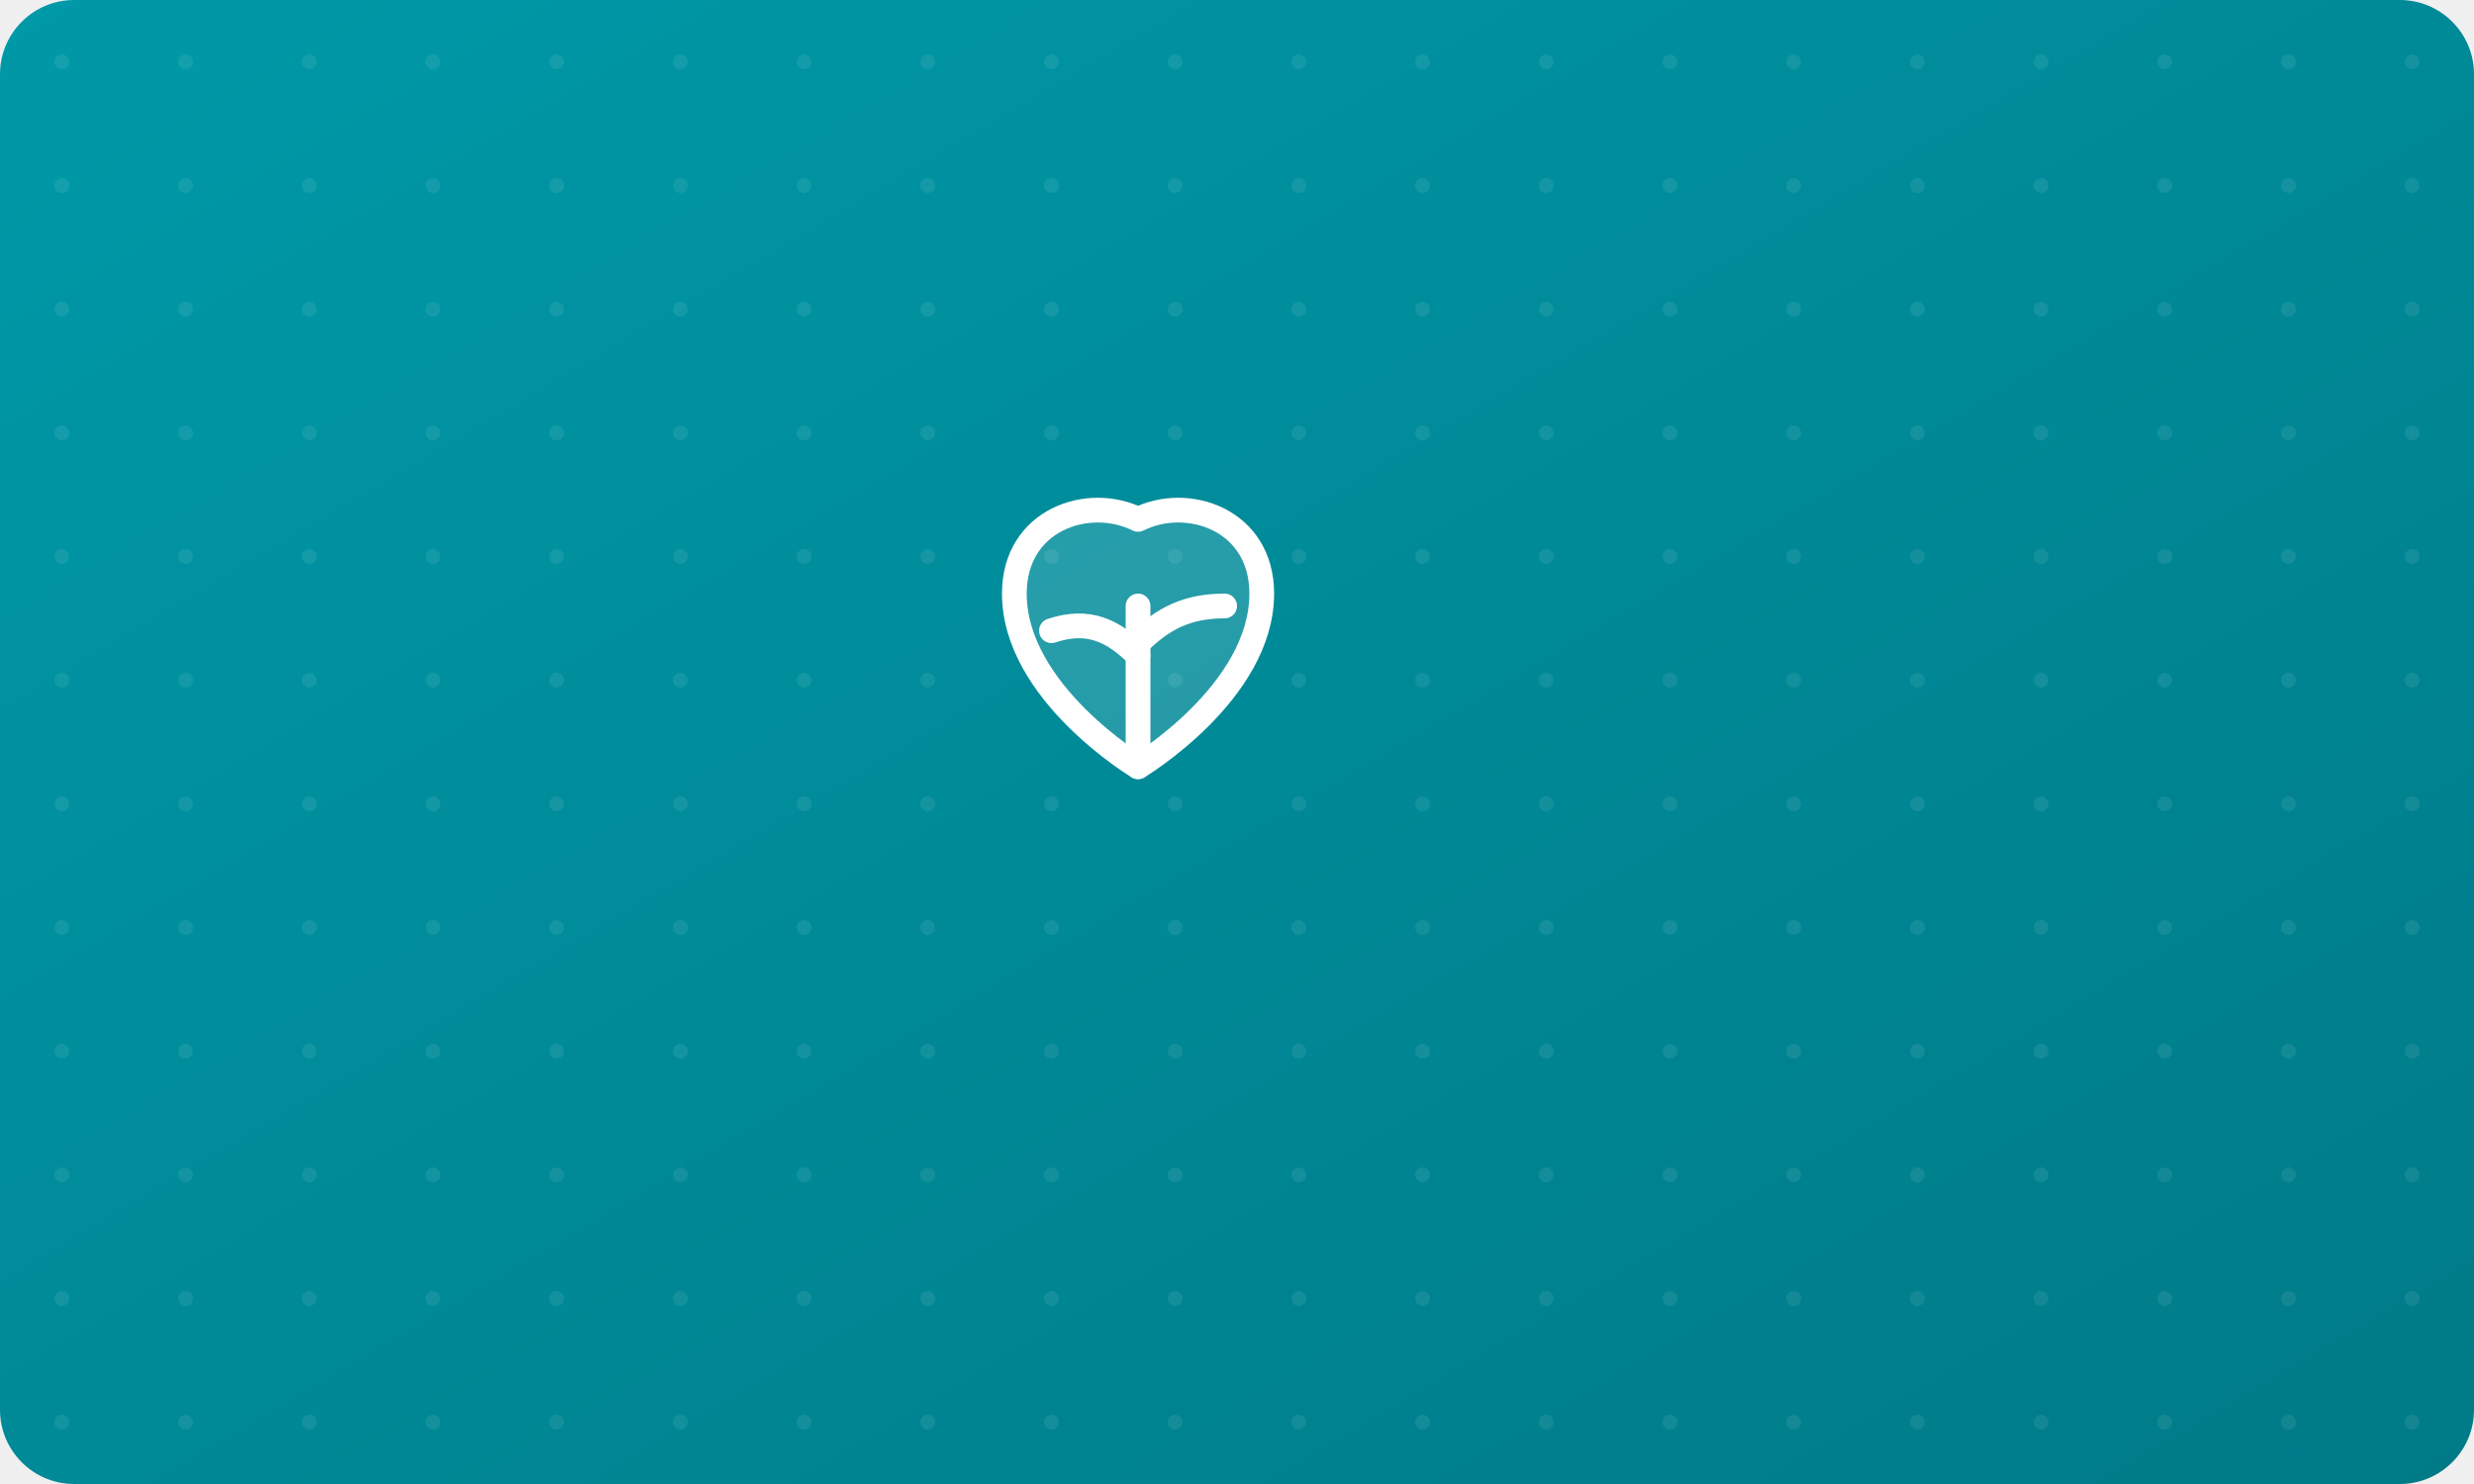
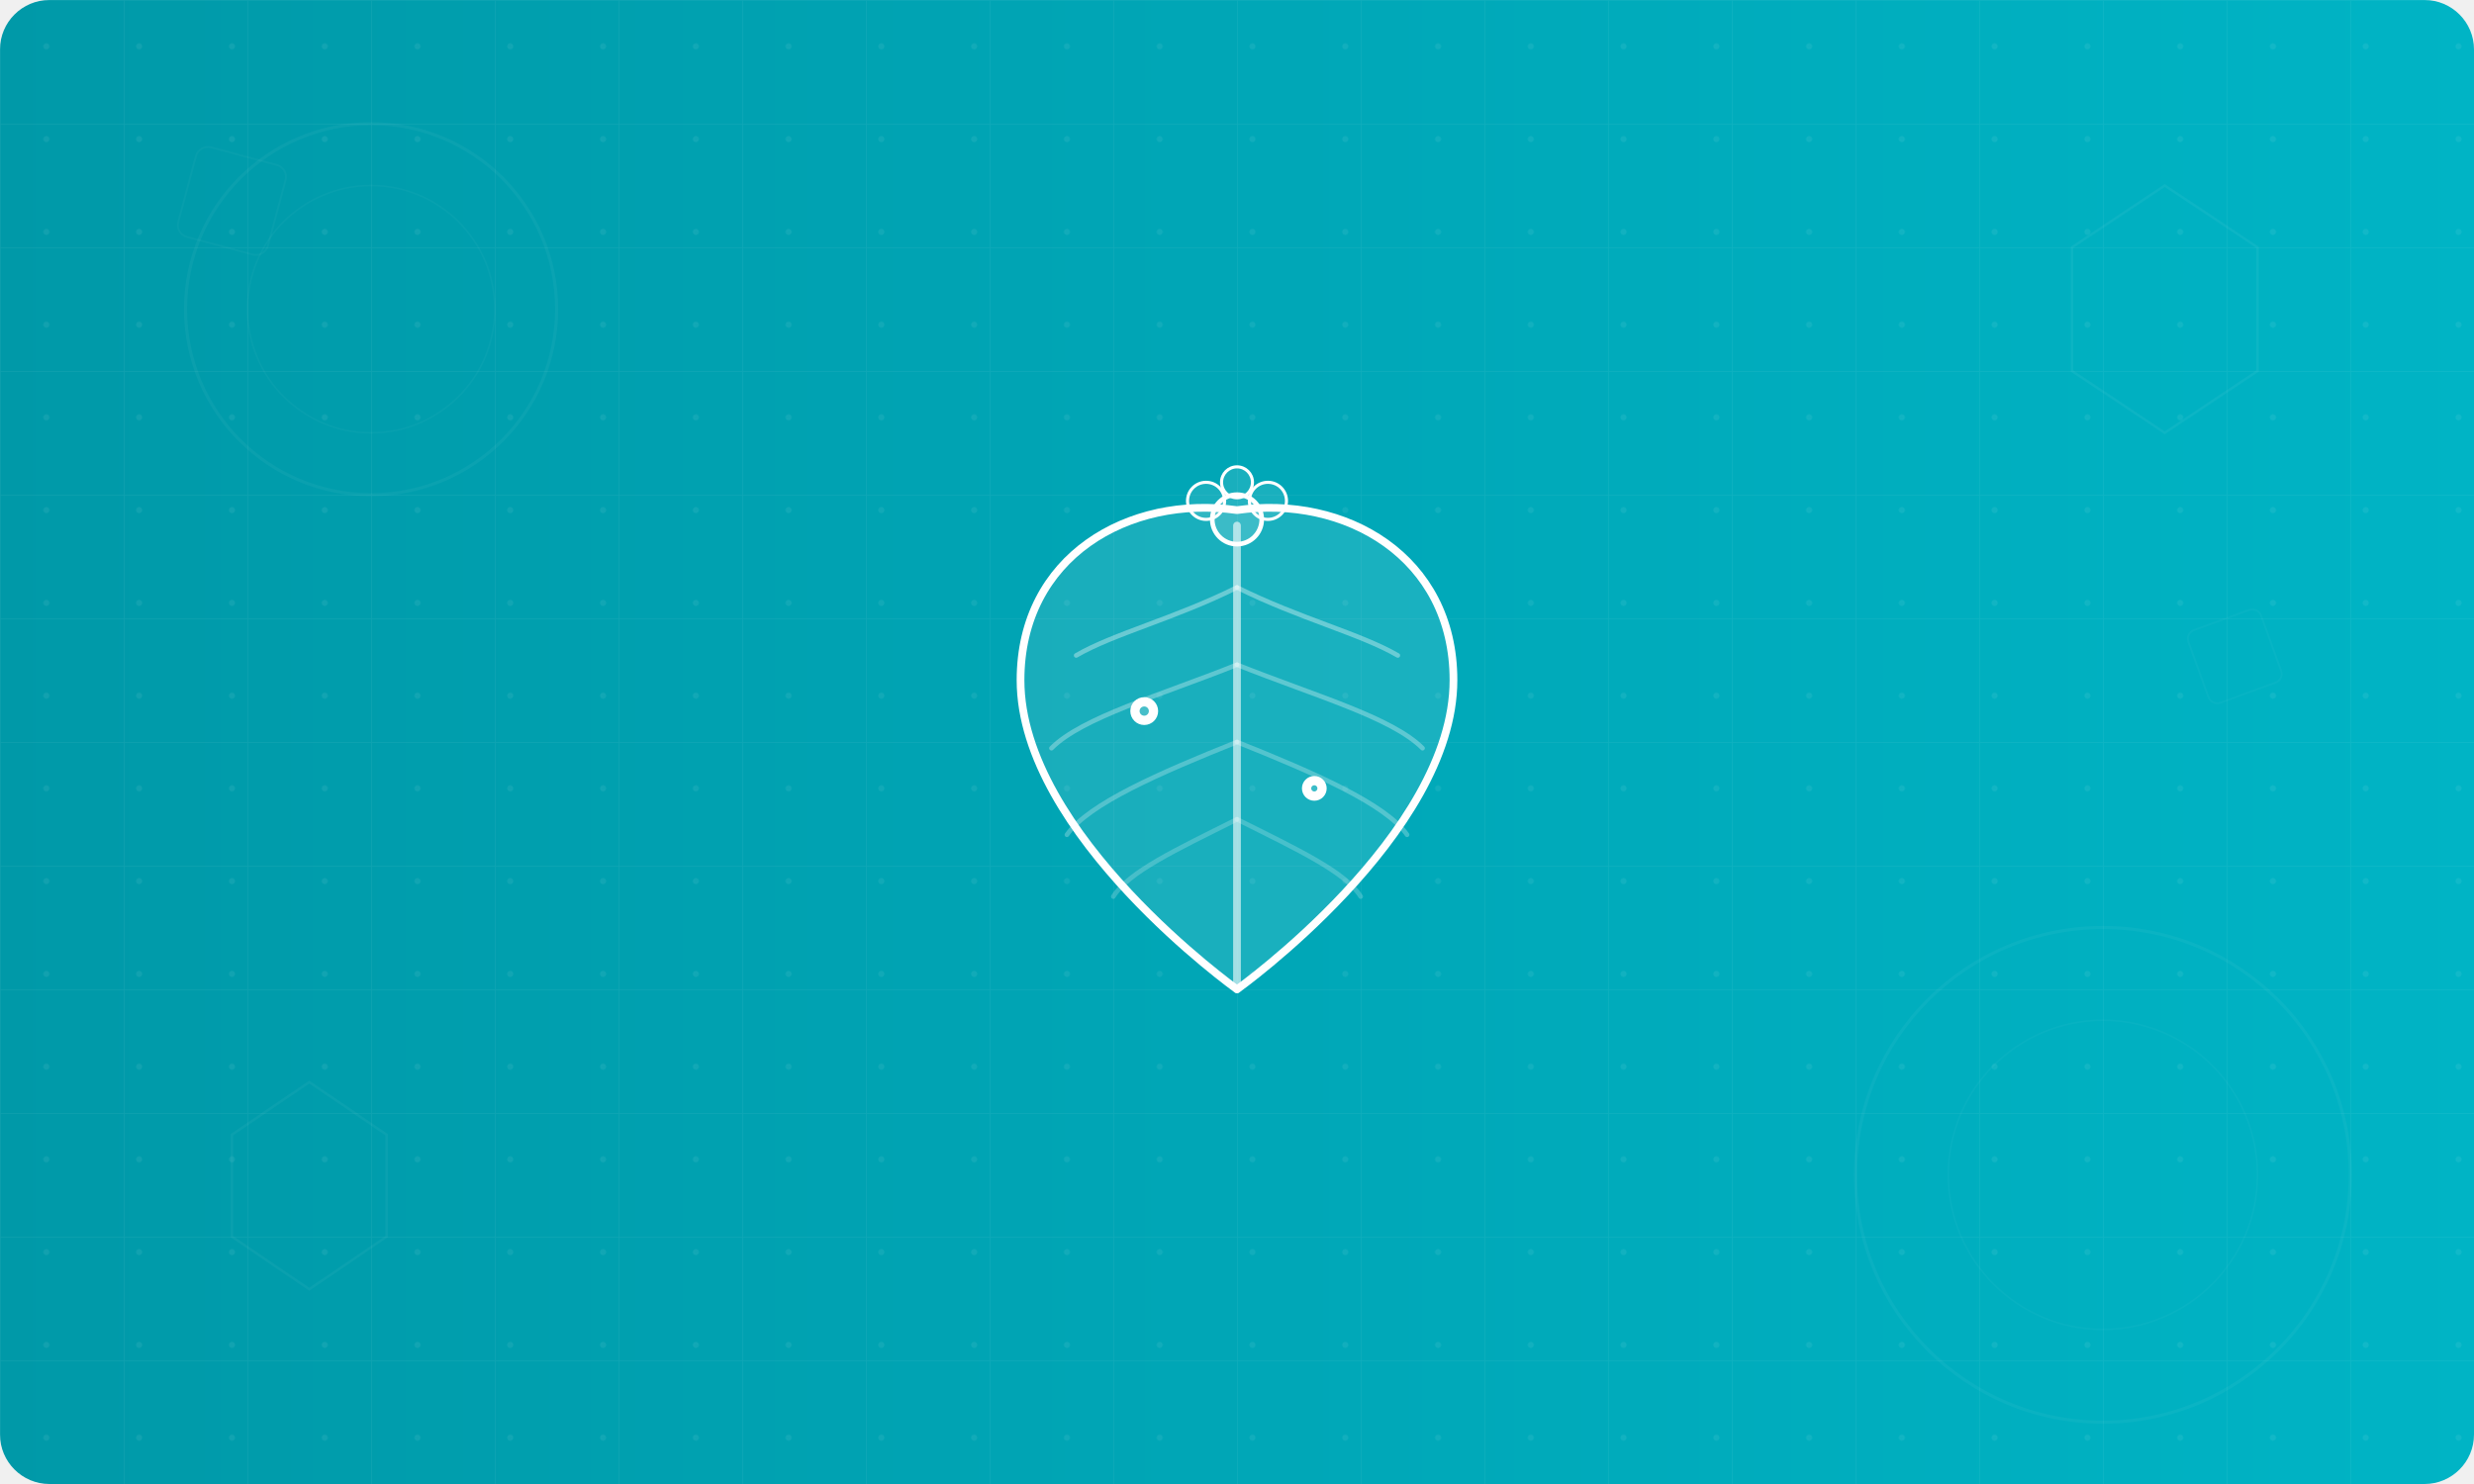
- <svg xmlns="http://www.w3.org/2000/svg" width="400" height="240" viewBox="0 0 400 240">
+ <svg xmlns="http://www.w3.org/2000/svg" width="800" height="480" viewBox="0 0 800 480">
  <defs>
-     <pattern id="dots" width="20" height="20" patternUnits="userSpaceOnUse">
-       <circle cx="10" cy="10" r="1.2" fill="white" opacity="0.08" />
+     <linearGradient id="bg" x1="0" y1="0" x2="1" y2="0">
+       <stop offset="0%" stop-color="#0099A8" />
+       <stop offset="100%" stop-color="#00B4C5" />
+     </linearGradient>
+     <pattern id="grid" width="40" height="40" patternUnits="userSpaceOnUse">
+       <path d="M 40 0 L 0 0 0 40" fill="none" stroke="white" stroke-width="0.5" opacity="0.06" />
    </pattern>
-     <linearGradient id="bg" x1="0" y1="0" x2="1" y2="1">
-       <stop offset="0%" stop-color="#0099A8" />
-       <stop offset="100%" stop-color="#007A87" />
-     </linearGradient>
+     <pattern id="dots" width="30" height="30" patternUnits="userSpaceOnUse">
+       <circle cx="15" cy="15" r="1" fill="white" opacity="0.07" />
+     </pattern>
  </defs>
-   <rect width="400" height="240" rx="12" fill="url(#bg)" />
-   <rect width="400" height="240" rx="12" fill="url(#dots)" />
-   <g transform="translate(160,80)" fill="none" stroke="white" stroke-width="4" stroke-linecap="round" stroke-linejoin="round">
-     <path d="M24 44C24 44 4 32 4 16 4 4 16 0 24 4 32 0 44 4 44 16 44 32 24 44 24 44z" fill="white" fill-opacity="0.15" />
-     <path d="M24 44V18" />
-     <path d="M10 22c6-2 10 0 14 4" />
-     <path d="M38 18c-6 0-10 2-14 6" />
+   <rect width="800" height="480" rx="16" fill="url(#bg)" />
+   <rect width="800" height="480" rx="16" fill="url(#grid)" />
+   <rect width="800" height="480" rx="16" fill="url(#dots)" />
+   <circle cx="120" cy="100" r="60" fill="none" stroke="white" stroke-width="1" opacity="0.04" />
+   <circle cx="120" cy="100" r="40" fill="none" stroke="white" stroke-width="0.5" opacity="0.03" />
+   <circle cx="680" cy="380" r="80" fill="none" stroke="white" stroke-width="1" opacity="0.04" />
+   <circle cx="680" cy="380" r="50" fill="none" stroke="white" stroke-width="0.5" opacity="0.03" />
+   <polygon points="700,60 730,80 730,120 700,140 670,120 670,80" fill="none" stroke="white" stroke-width="0.8" opacity="0.05" />
+   <polygon points="100,350 125,367 125,400 100,417 75,400 75,367" fill="none" stroke="white" stroke-width="0.8" opacity="0.04" />
+   <rect x="60" y="50" width="30" height="30" rx="4" fill="none" stroke="white" stroke-width="0.6" opacity="0.03" transform="rotate(15 75 65)" />
+   <rect x="710" y="200" width="25" height="25" rx="3" fill="none" stroke="white" stroke-width="0.6" opacity="0.03" transform="rotate(-20 722 212)" />
+   <g transform="translate(400,240)" fill="none" stroke="white" stroke-width="3" stroke-linecap="round" stroke-linejoin="round">
+     <path d="M0,80 C0,80 -70,30 -70,-20 C-70,-60 -35,-80 0,-75 C35,-80 70,-60 70,-20 C70,30 0,80 0,80z" fill="white" fill-opacity="0.1" stroke-width="2.5" />
+     <path d="M0,-70 L0,80" stroke-width="2.5" opacity="0.6" />
+     <path d="M0,-50 C-20,-40 -40,-35 -52,-28" stroke-width="1.5" opacity="0.35" />
+     <path d="M0,-50 C20,-40 40,-35 52,-28" stroke-width="1.5" opacity="0.35" />
+     <path d="M0,-25 C-25,-15 -50,-8 -60,2" stroke-width="1.5" opacity="0.3" />
+     <path d="M0,-25 C25,-15 50,-8 60,2" stroke-width="1.5" opacity="0.3" />
+     <path d="M0,0 C-25,10 -48,20 -55,30" stroke-width="1.5" opacity="0.25" />
+     <path d="M0,0 C25,10 48,20 55,30" stroke-width="1.5" opacity="0.25" />
+     <path d="M0,25 C-20,35 -35,42 -40,50" stroke-width="1.5" opacity="0.2" />
+     <path d="M0,25 C20,35 35,42 40,50" stroke-width="1.5" opacity="0.2" />
+     <circle cx="0" cy="-72" r="8" fill="white" fill-opacity="0.15" stroke-width="1.5" />
+     <circle cx="-10" cy="-78" r="6" fill="white" fill-opacity="0.1" stroke-width="1" />
+     <circle cx="10" cy="-78" r="6" fill="white" fill-opacity="0.1" stroke-width="1" />
+     <circle cx="0" cy="-84" r="5" fill="white" fill-opacity="0.1" stroke-width="1" />
+     <circle cx="-30" cy="-10" r="3" fill="white" fill-opacity="0.2" />
+     <circle cx="25" cy="15" r="2.5" fill="white" fill-opacity="0.15" />
  </g>
</svg>
